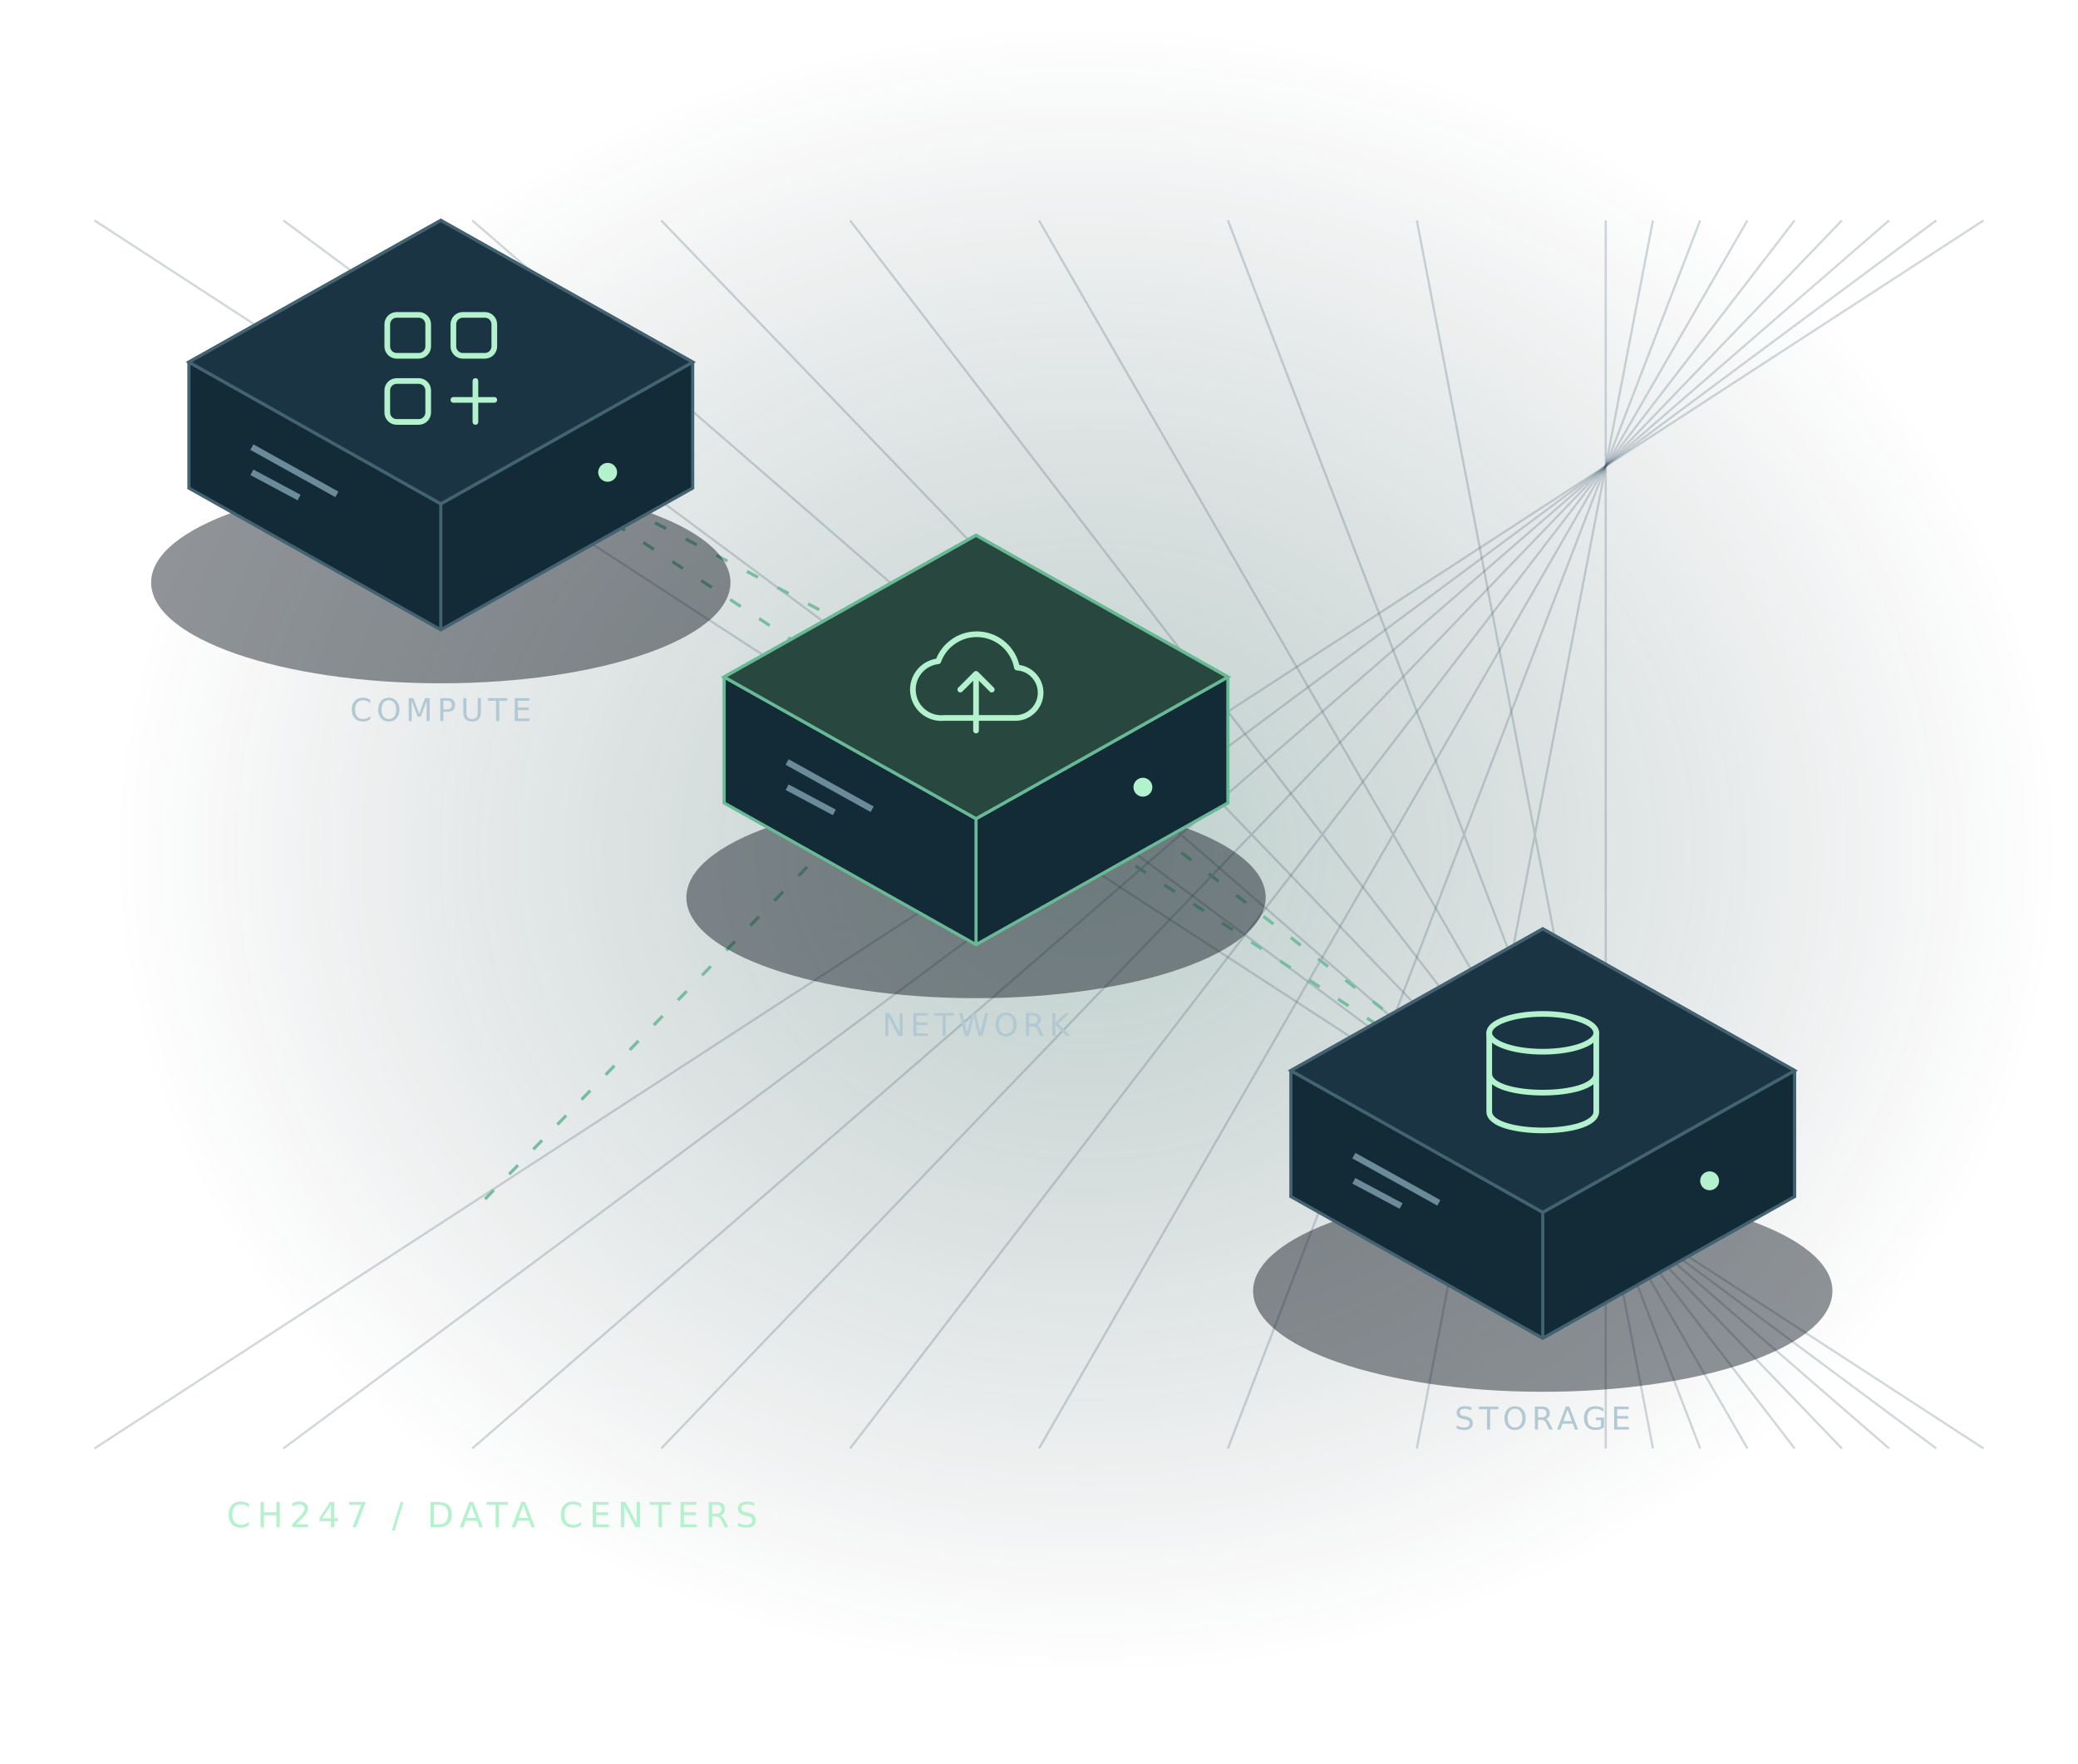
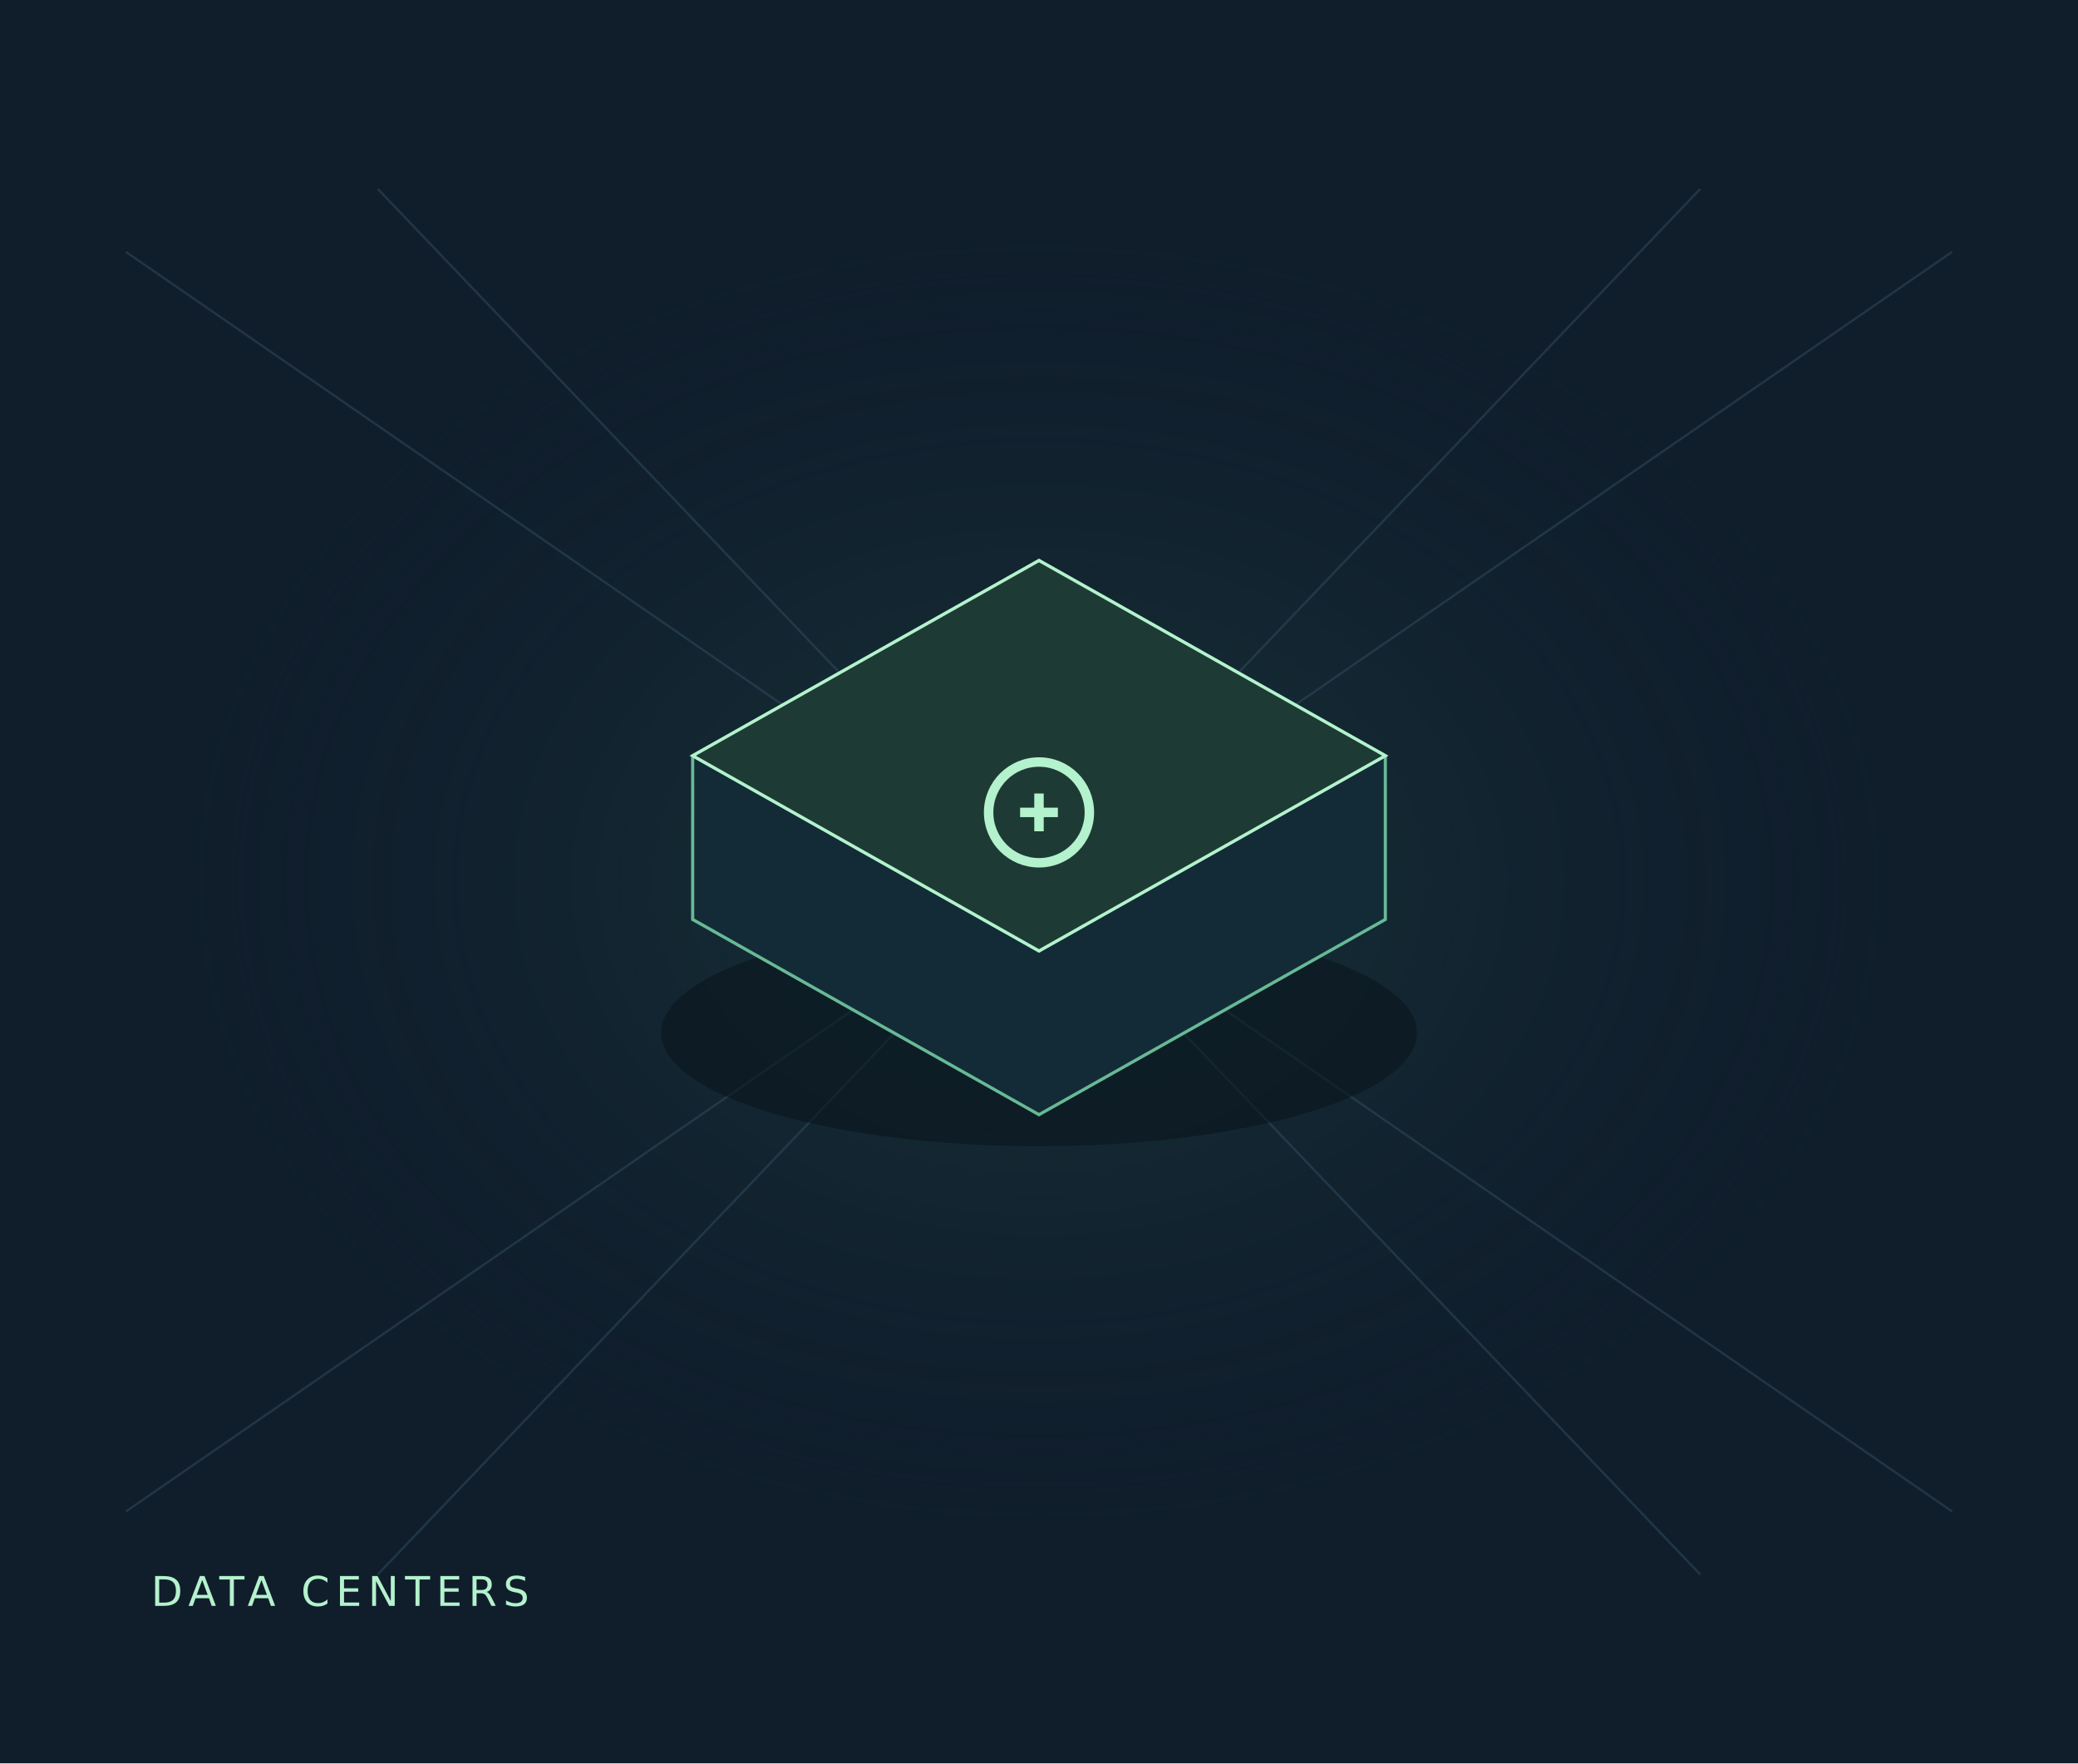
<svg xmlns="http://www.w3.org/2000/svg" viewBox="0 0 660 560" width="660" height="560" role="img">
  <defs>
    <radialGradient id="glow">
-       <stop stop-color="#266758" stop-opacity=".3" />
+       <stop stop-color="#266758" stop-opacity=".35" />
      <stop offset="1" stop-color="#101e2c" stop-opacity="0" />
    </radialGradient>
  </defs>
-   <ellipse cx="345" cy="270" rx="310" ry="265" fill="url(#glow)" />
-   <path d="M30 70 630 460M30 460 630 70" stroke="#365264" stroke-width=".7" opacity=".23" />
-   <path d="M90 70 615 460M90 460 615 70" stroke="#365264" stroke-width=".7" opacity=".23" />
-   <path d="M150 70 600 460M150 460 600 70" stroke="#365264" stroke-width=".7" opacity=".23" />
-   <path d="M210 70 585 460M210 460 585 70" stroke="#365264" stroke-width=".7" opacity=".23" />
-   <path d="M270 70 570 460M270 460 570 70" stroke="#365264" stroke-width=".7" opacity=".23" />
-   <path d="M330 70 555 460M330 460 555 70" stroke="#365264" stroke-width=".7" opacity=".23" />
-   <path d="M390 70 540 460M390 460 540 70" stroke="#365264" stroke-width=".7" opacity=".23" />
-   <path d="M450 70 525 460M450 460 525 70" stroke="#365264" stroke-width=".7" opacity=".23" />
-   <path d="M510 70 510 460M510 460 510 70" stroke="#365264" stroke-width=".7" opacity=".23" />
-   <g stroke="#79bda1" fill="none" stroke-dasharray="4 7">
-     <path d="M140 130 310 220 490 360M310 220 150 385M140 130 490 360" />
+   <rect width="660" height="560" fill="#101e2c" />
+   <ellipse cx="330" cy="280" rx="280" ry="210" fill="url(#glow)" />
+   <g fill="none" stroke="#365264" stroke-width=".7" opacity=".45">
+     <path d="M40 80 620 480M40 480 620 80M120 60 540 500M120 500 540 60" />
  </g>
-   <g transform="translate(140,120)">
-     <ellipse cx="0" cy="65" rx="92" ry="32" fill="#08121a" opacity=".45" />
-     <path d="m-80-5 80-45 80 45v40L0 80l-80-45Z" fill="#132b37" stroke="#436272" stroke-width="1" />
-     <path d="m-80-5 80 45 80-45M0 40v40" fill="none" stroke="#436272" />
-     <path d="m-80-5 80-45 80 45L0 40Z" fill="#1b3444" stroke="#436272" />
-     <path d="m-60 22 27 15m-27-7 15 8" stroke="#6b8b9a" stroke-width="2" />
-     <g transform="translate(-24,-27)">
-       <g fill="none" stroke="#b4f2cd" stroke-width="1.8" stroke-linecap="round" stroke-linejoin="round">
-         <rect x="7" y="7" width="13" height="13" rx="3" />
-         <rect x="28" y="7" width="13" height="13" rx="3" />
-         <rect x="7" y="28" width="13" height="13" rx="3" />
-         <path d="M28 34h13m-6-6v13" />
-       </g>
-     </g>
-     <circle cx="53" cy="30" r="3" fill="#b4f2cd" />
-     <text x="0" y="109" text-anchor="middle" fill="#b2c8d2" font-size="10" font-family="DejaVu Sans,Arial,sans-serif" letter-spacing="1.4">COMPUTE</text>
+   <g transform="translate(330 250)">
+     <ellipse cx="0" cy="78" rx="120" ry="36" fill="#08121a" opacity=".55" />
+     <path d="m-110-10 110-62 110 62v52L0 104l-110-62Z" fill="#132b37" stroke="#68b996" />
+     <path d="m-110-10 110 62 110-62" fill="none" stroke="#68b996" />
+     <path d="m-110-10 110-62 110 62L0 52Z" fill="#1d3b34" stroke="#b4f2cd" />
+     <circle cx="0" cy="8" r="16" fill="none" stroke="#b4f2cd" stroke-width="3" />
+     <path d="M-6 8h12M0 2v12" stroke="#b4f2cd" stroke-width="3" />
  </g>
-   <g transform="translate(490,345)">
-     <ellipse cx="0" cy="65" rx="92" ry="32" fill="#08121a" opacity=".45" />
-     <path d="m-80-5 80-45 80 45v40L0 80l-80-45Z" fill="#132b37" stroke="#436272" stroke-width="1" />
-     <path d="m-80-5 80 45 80-45M0 40v40" fill="none" stroke="#436272" />
-     <path d="m-80-5 80-45 80 45L0 40Z" fill="#1b3444" stroke="#436272" />
-     <path d="m-60 22 27 15m-27-7 15 8" stroke="#6b8b9a" stroke-width="2" />
-     <g transform="translate(-24,-27)">
-       <g fill="none" stroke="#b4f2cd" stroke-width="1.8" stroke-linecap="round" stroke-linejoin="round">
-         <ellipse cx="24" cy="10" rx="17" ry="6" />
-         <path d="M7 10v25c0 8 34 8 34 0V10M7 23c0 8 34 8 34 0" />
-       </g>
-     </g>
-     <circle cx="53" cy="30" r="3" fill="#b4f2cd" />
-     <text x="0" y="109" text-anchor="middle" fill="#b2c8d2" font-size="10" font-family="DejaVu Sans,Arial,sans-serif" letter-spacing="1.4">STORAGE</text>
-   </g>
-   <g transform="translate(-20,-15)">
-     <g transform="translate(330,235)">
-       <ellipse cx="0" cy="65" rx="92" ry="32" fill="#08121a" opacity=".45" />
-       <path d="m-80-5 80-45 80 45v40L0 80l-80-45Z" fill="#132b37" stroke="#68b996" stroke-width="1" />
-       <path d="m-80-5 80 45 80-45M0 40v40" fill="none" stroke="#68b996" />
-       <path d="m-80-5 80-45 80 45L0 40Z" fill="#28483f" stroke="#68b996" />
-       <path d="m-60 22 27 15m-27-7 15 8" stroke="#6b8b9a" stroke-width="2" />
-       <g transform="translate(-24,-27)">
-         <g fill="none" stroke="#b4f2cd" stroke-width="1.8" stroke-linecap="round" stroke-linejoin="round">
-           <path d="M14 35h22a8 8 0 0 0 1-16 13 13 0 0 0-25-2 9 9 0 0 0 2 18Z" />
-           <path d="m19 26 5-5 5 5m-5-5v18" />
-         </g>
-       </g>
-       <circle cx="53" cy="30" r="3" fill="#b4f2cd" />
-       <text x="0" y="109" text-anchor="middle" fill="#b2c8d2" font-size="10" font-family="DejaVu Sans,Arial,sans-serif" letter-spacing="1.4">NETWORK</text>
-     </g>
-   </g>
-   <text x="72" y="485" fill="#b4f2cd" font-size="11" font-family="DejaVu Sans,Arial,sans-serif" letter-spacing="2">CH247 / DATA CENTERS</text>
+   <text x="48" y="510" fill="#b4f2cd" font-size="13" font-family="DejaVu Sans,Arial,sans-serif" letter-spacing="2">DATA CENTERS</text>
</svg>
